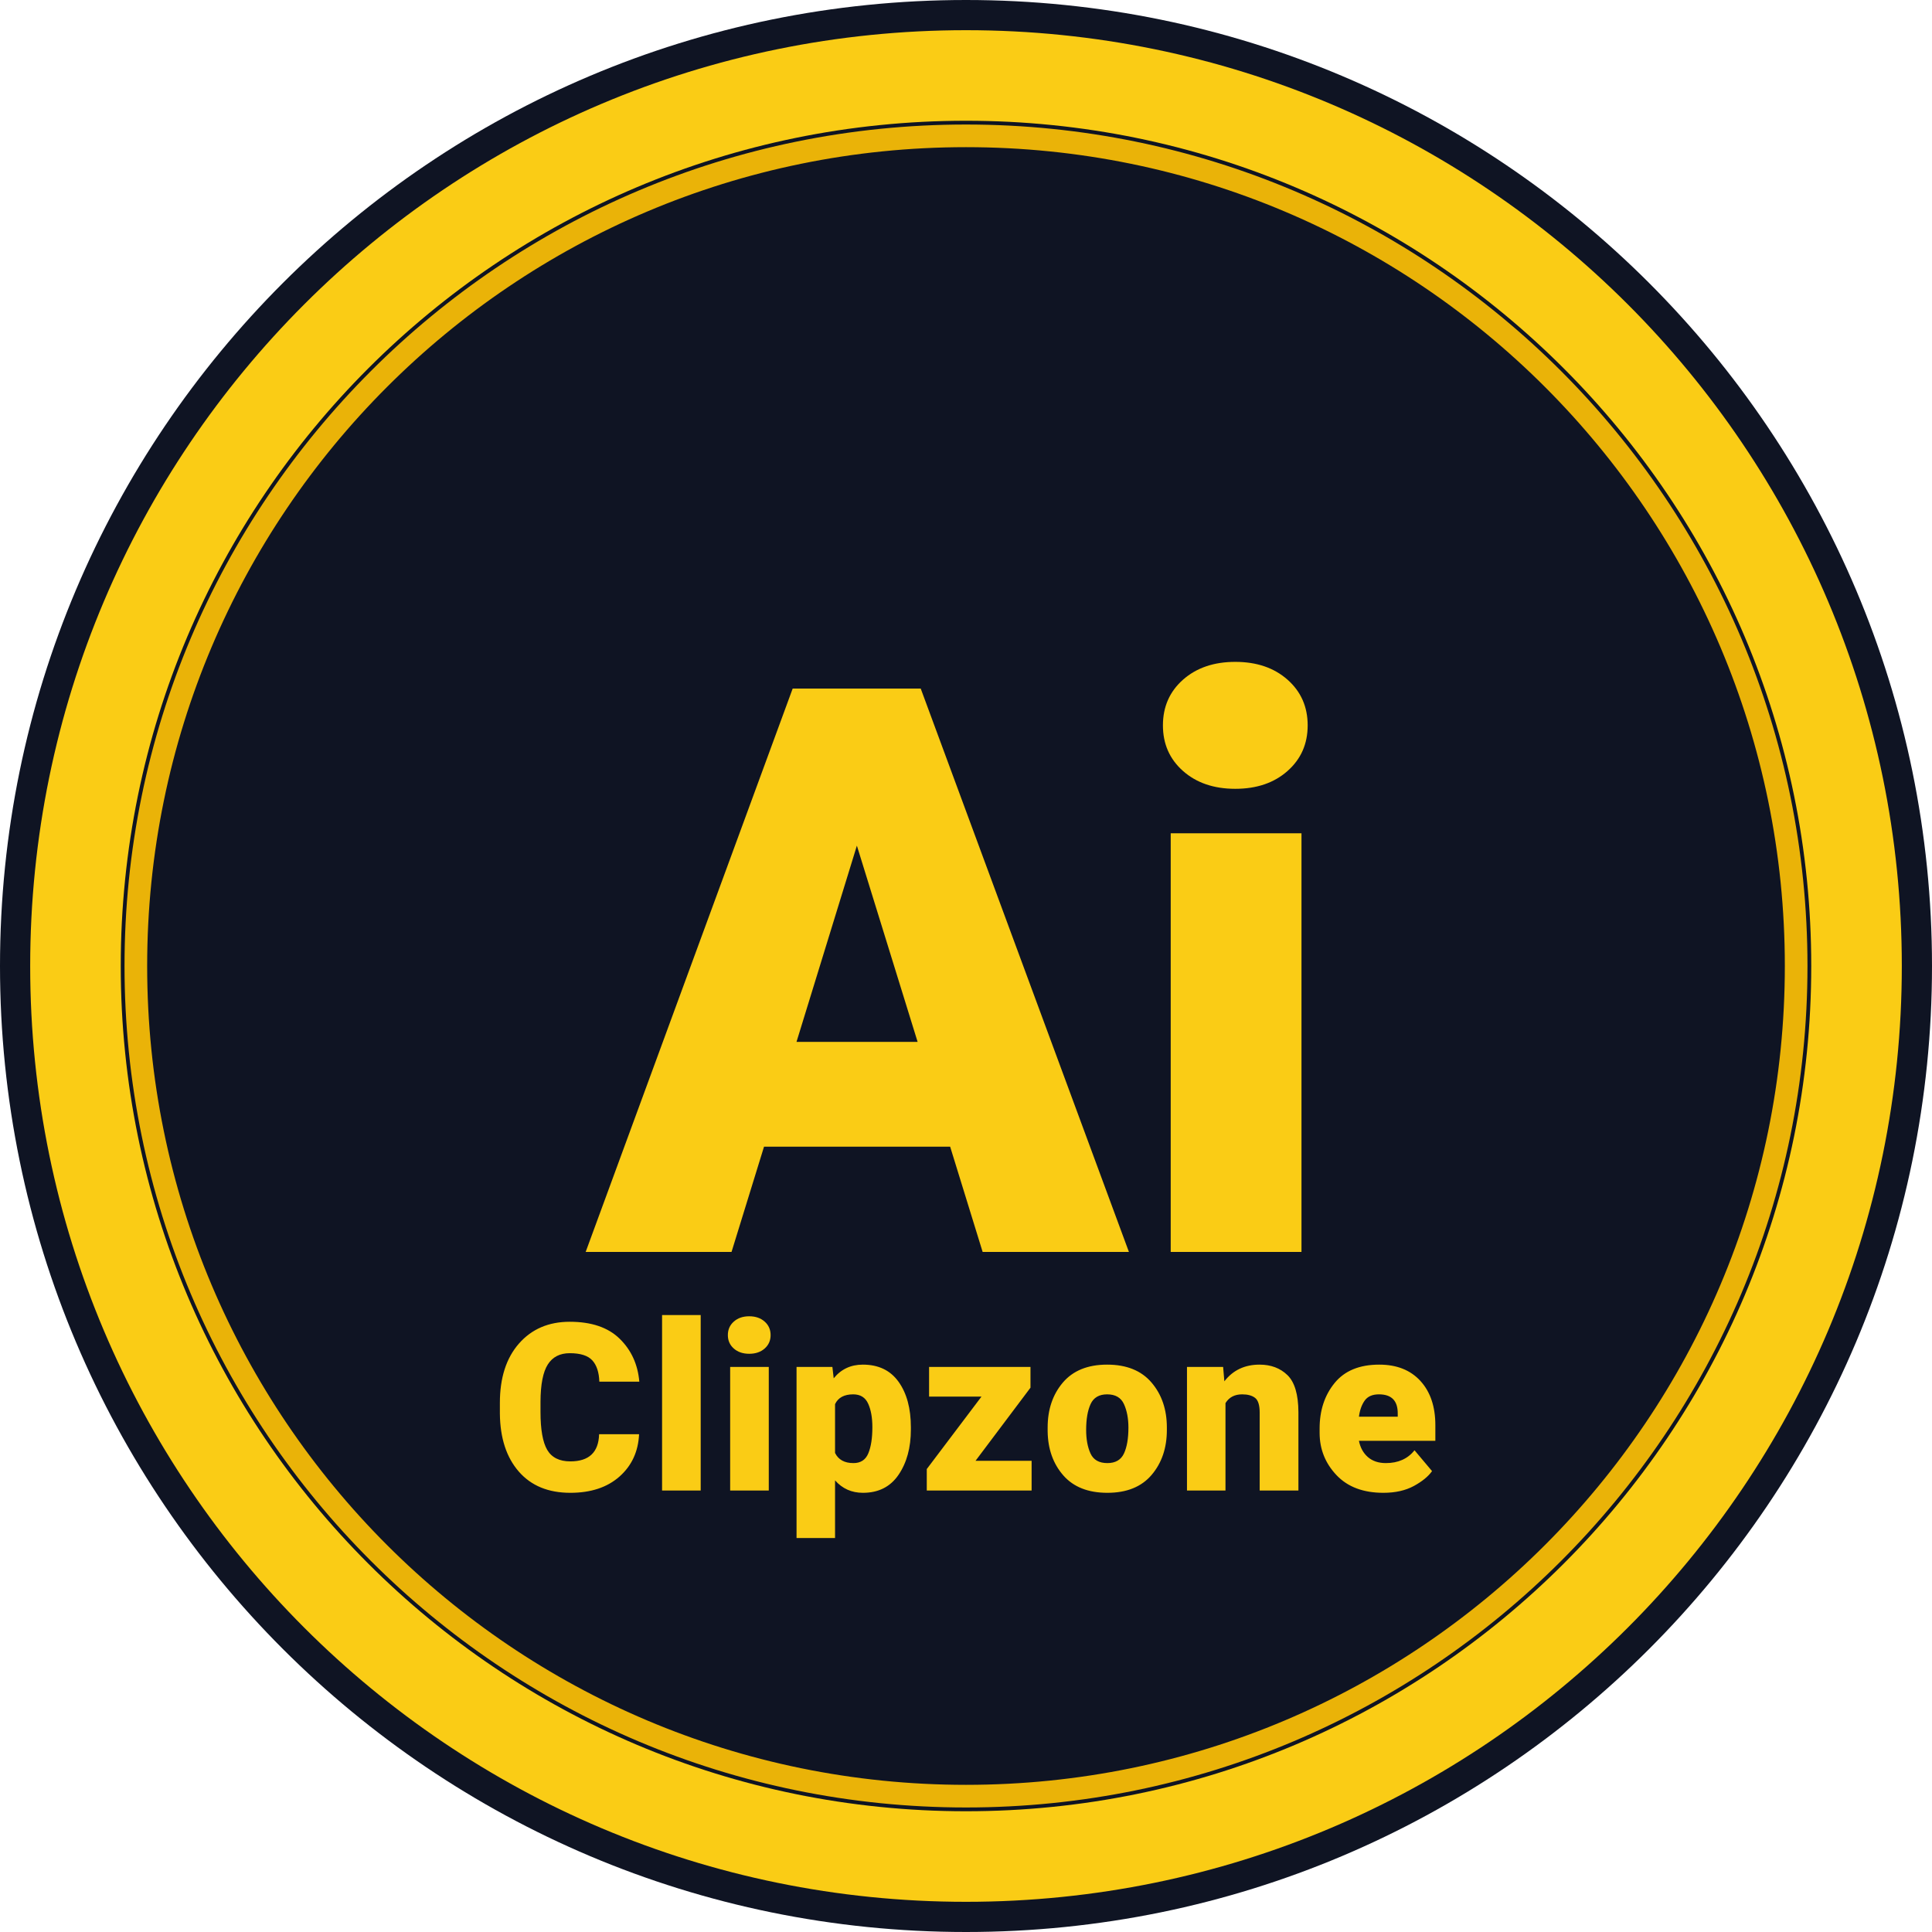
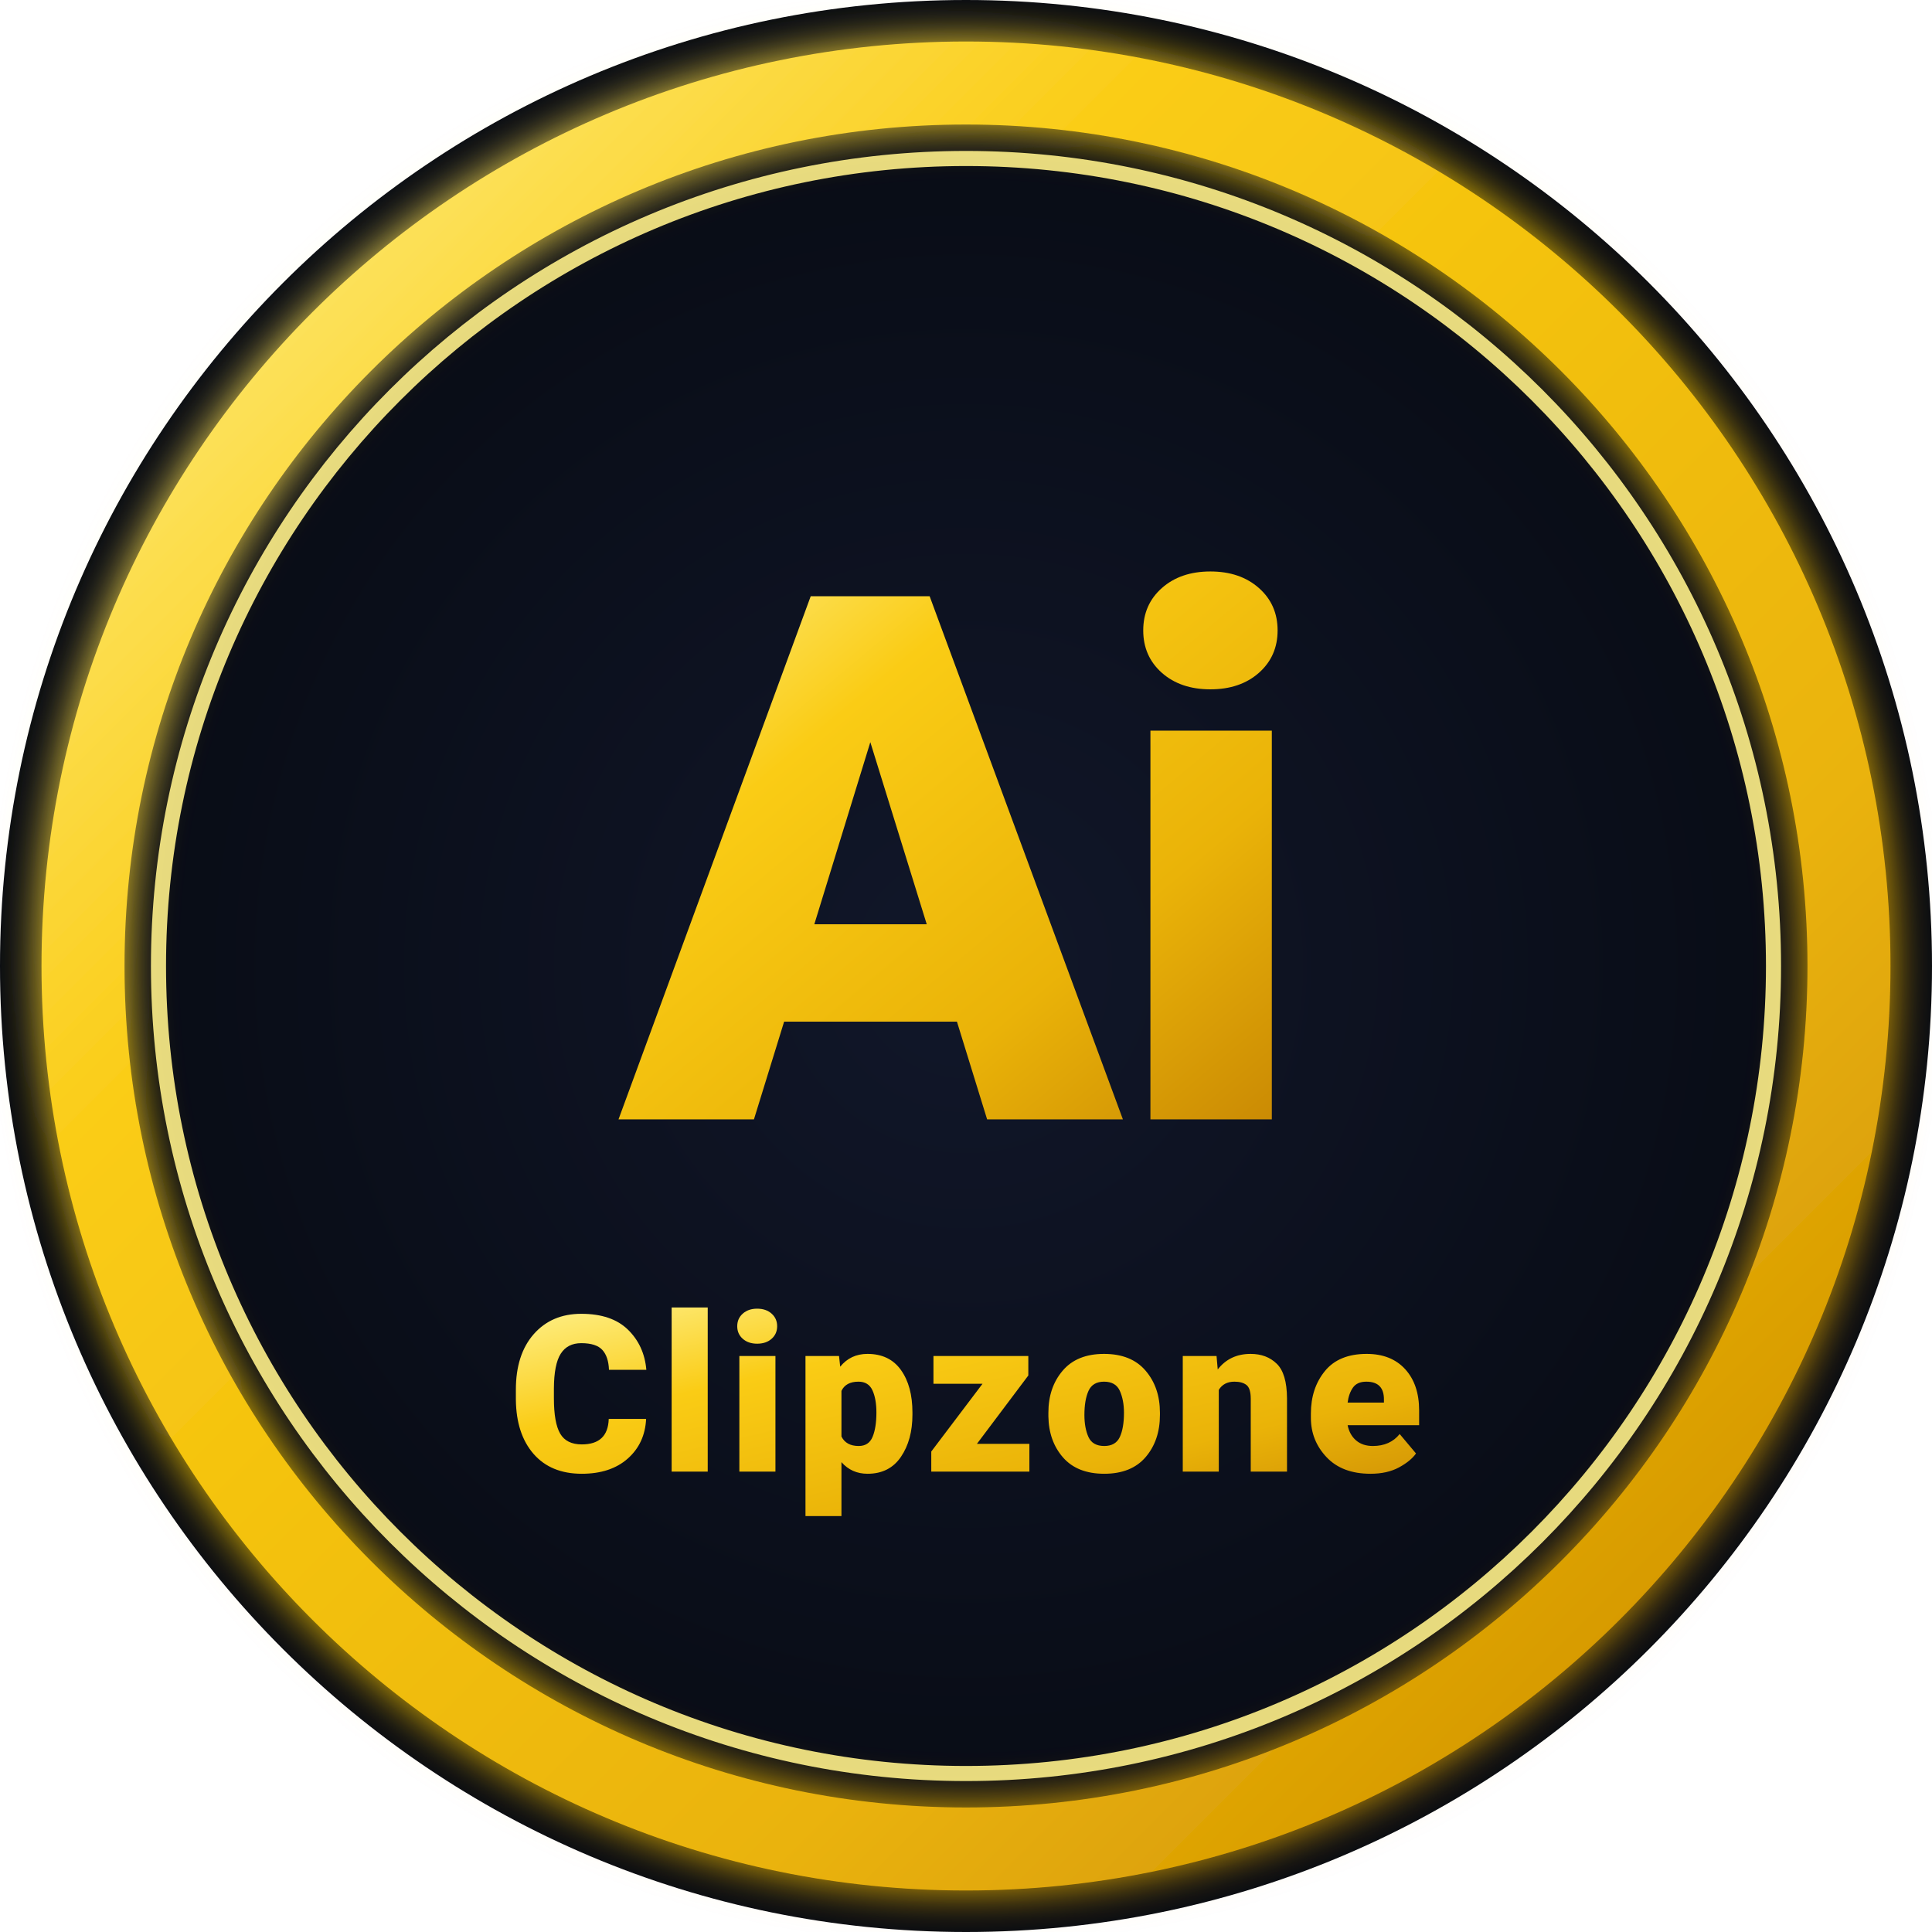
<svg xmlns="http://www.w3.org/2000/svg" viewBox="0 0 512 512" width="512" height="512">
-   <rect width="512" height="512" rx="256" fill="#0f1423" />
-   <circle cx="256" cy="256" r="236" fill="none" stroke="#facc15" stroke-width="24" />
-   <circle cx="256" cy="256" r="220" fill="none" stroke="#eab308" stroke-width="6" />
-   <text x="256" y="260" font-family="system-ui, -apple-system, BlinkMacSystemFont, 'Segoe UI', Roboto, sans-serif" font-weight="900" font-size="210" fill="#facc15" text-anchor="middle" dominant-baseline="central">
+   <defs>
+     <radialGradient id="bgGrad" cx="50%" cy="50%" r="50%">
+       <stop offset="0%" stop-color="#11172a" />
+       <stop offset="100%" stop-color="#070a12" />
+     </radialGradient>
+     <linearGradient id="goldGrad" x1="0%" y1="0%" x2="100%" y2="100%">
+       <stop offset="0%" stop-color="#fef08a" />
+       <stop offset="30%" stop-color="#facc15" />
+       <stop offset="70%" stop-color="#eab308" />
+       <stop offset="100%" stop-color="#ca8a04" />
+     </linearGradient>
+     <filter id="goldGlow" x="-20%" y="-20%" width="140%" height="140%">
+       <feGaussianBlur stdDeviation="6" result="blur" />
+       <feComposite in="SourceGraphic" in2="blur" operator="over" />
+     </filter>
+   </defs>
+   <circle cx="256" cy="256" r="256" fill="url(#bgGrad)" />
+   <circle cx="256" cy="256" r="234" fill="none" stroke="url(#goldGrad)" stroke-width="22" filter="url(#goldGlow)" />
+   <circle cx="256" cy="256" r="214" fill="none" stroke="#fef08a" stroke-width="4" opacity="0.9" />
+   <text x="256" y="230" font-family="system-ui, -apple-system, BlinkMacSystemFont, 'Segoe UI', Roboto, 'Helvetica Neue', Arial, sans-serif" font-weight="900" font-size="195" fill="url(#goldGrad)" text-anchor="middle" dominant-baseline="central" letter-spacing="-3">
    Ai
  </text>
-   <text x="256" y="395" font-family="system-ui, -apple-system, BlinkMacSystemFont, 'Segoe UI', Roboto, sans-serif" font-weight="800" font-size="62" fill="#facc15" text-anchor="middle" letter-spacing="1">
+   <path d="M 135 330 L 377 330" stroke="url(#goldGrad)" stroke-width="8" stroke-linecap="round" />
+   <text x="256" y="390" font-family="system-ui, -apple-system, BlinkMacSystemFont, 'Segoe UI', Roboto, 'Helvetica Neue', Arial, sans-serif" font-weight="800" font-size="58" fill="url(#goldGrad)" text-anchor="middle" letter-spacing="2">
    Clipzone
  </text>
</svg>
